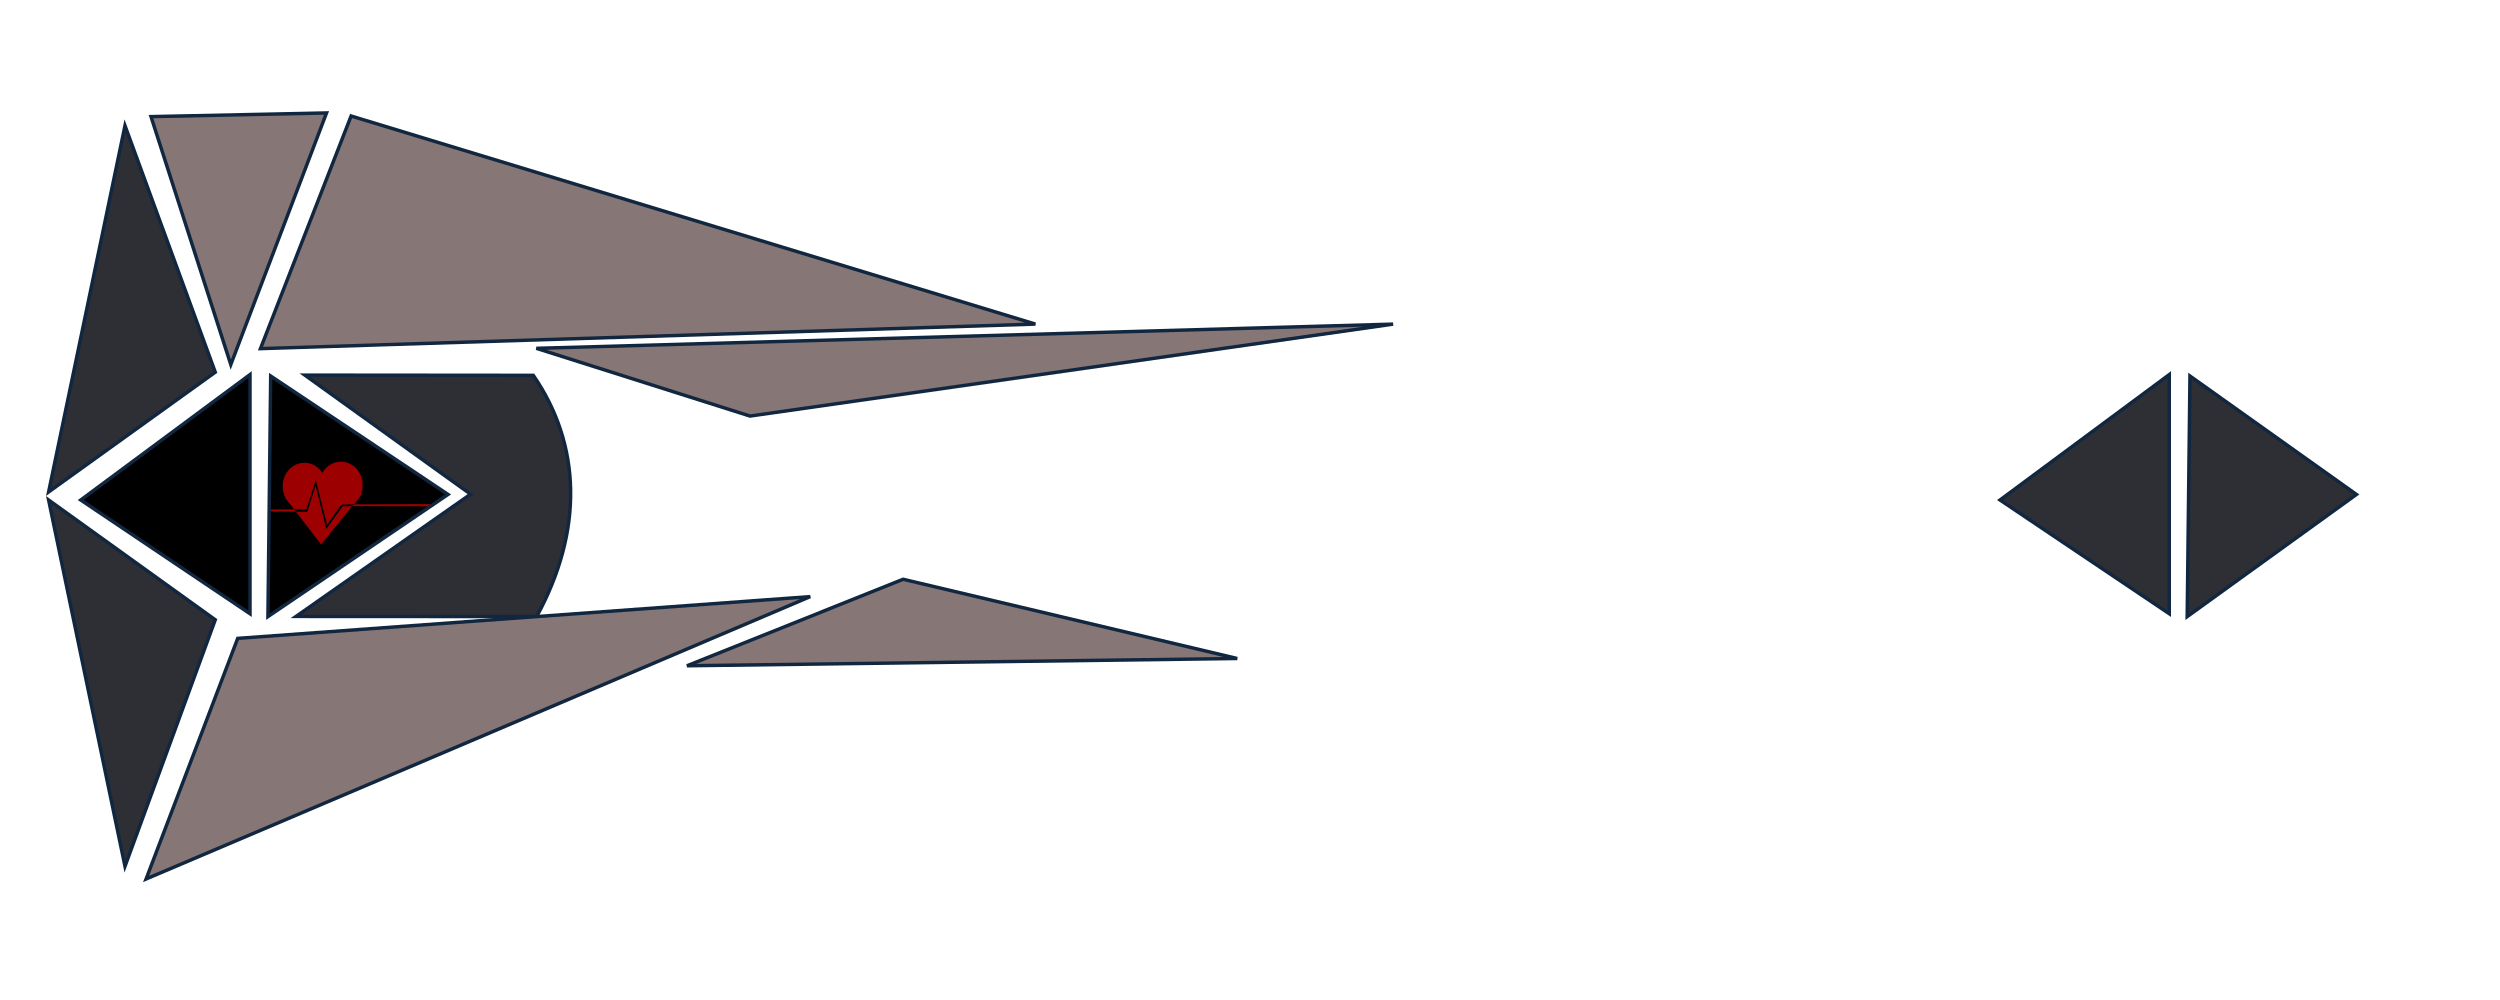
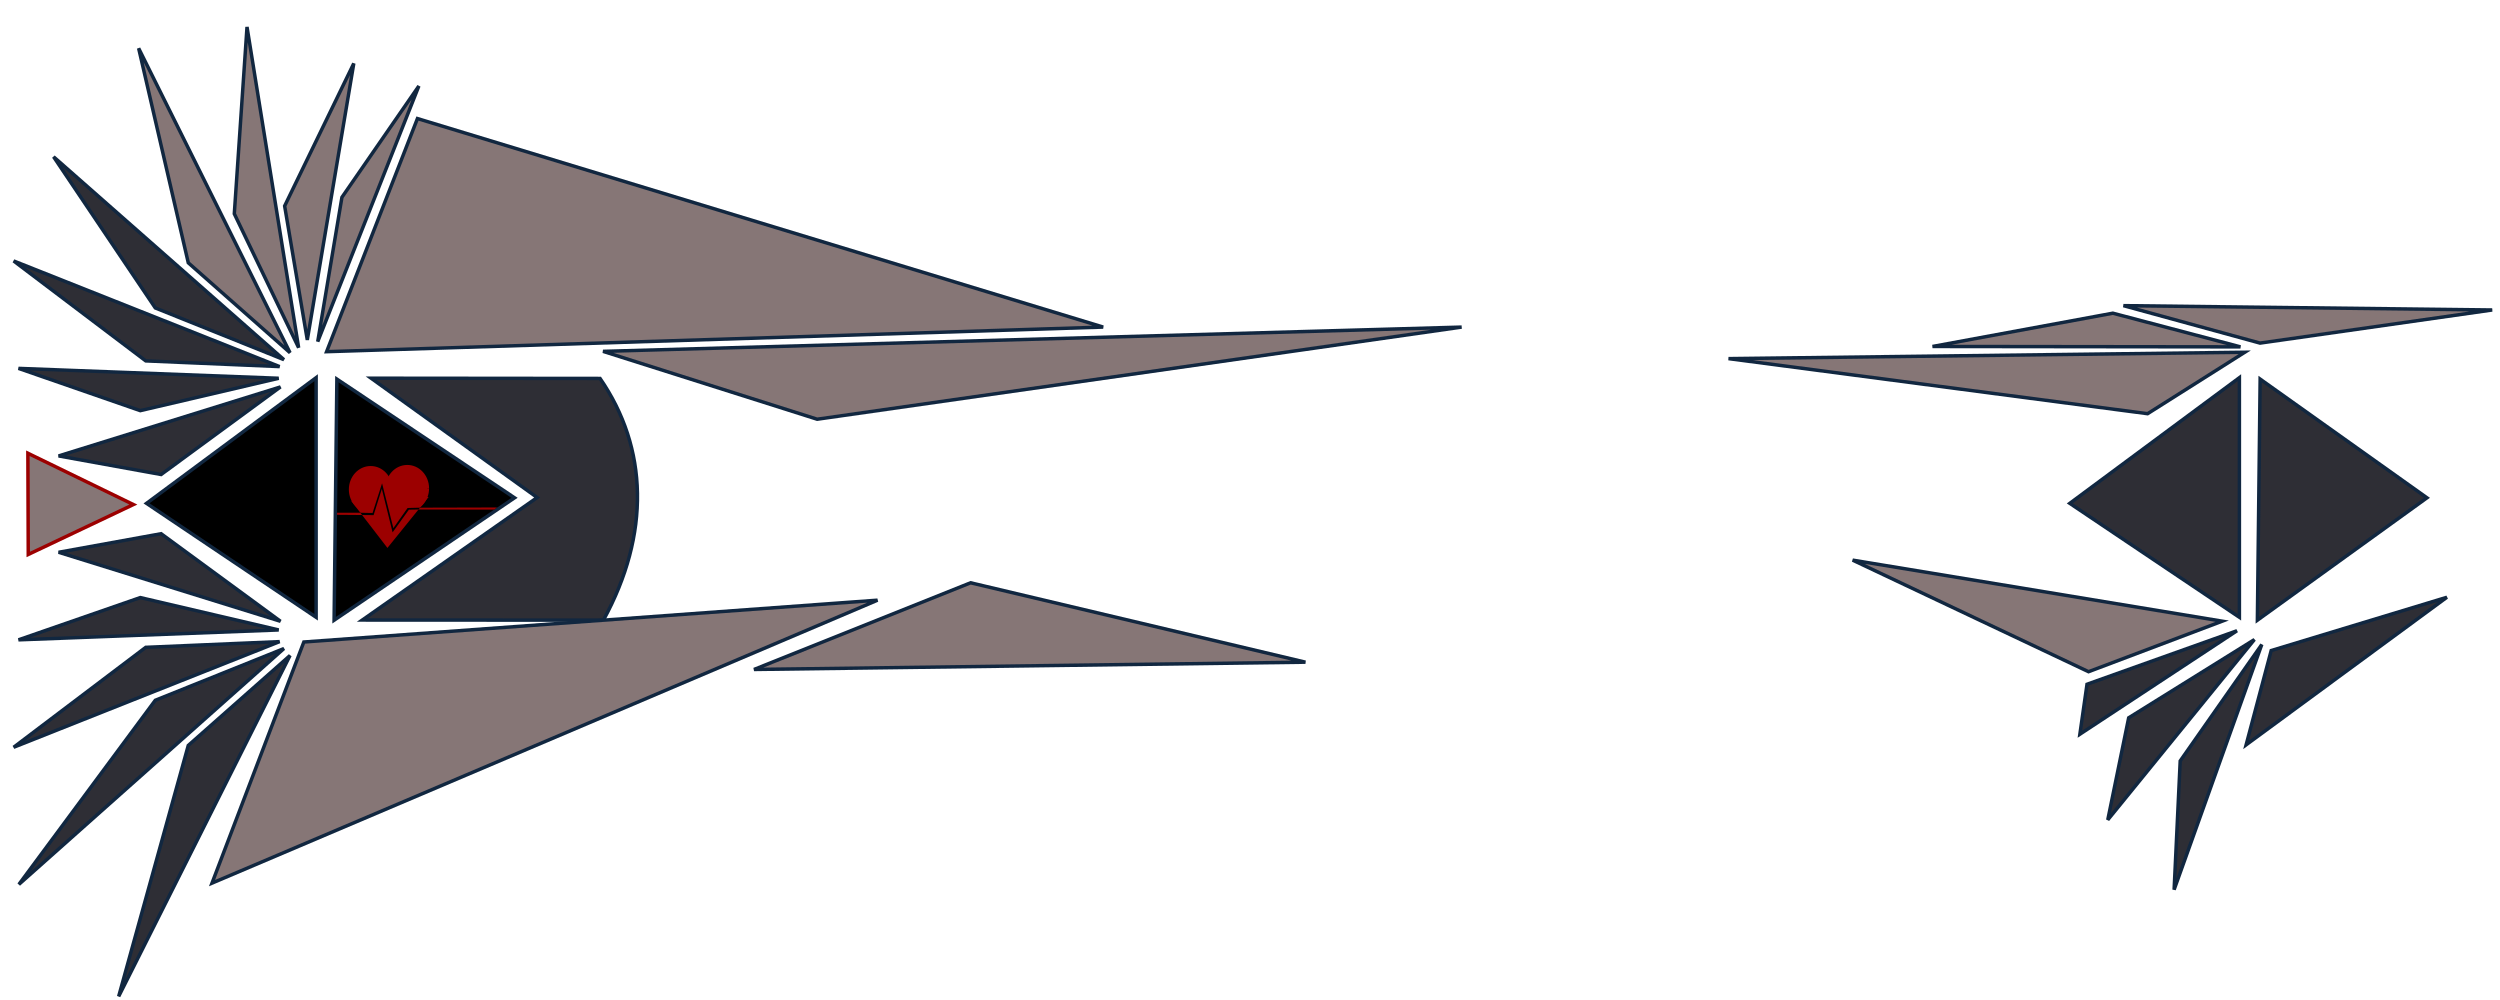
- <svg xmlns="http://www.w3.org/2000/svg" width="360" height="144" viewBox="0 0 95.25 38.1" version="1.1" id="svg1">
+ <svg xmlns="http://www.w3.org/2000/svg" width="720" height="288" viewBox="0 0 190.5 76.2" version="1.1" id="svg1">
  <defs id="defs1" />
-   <g id="layer1">
-     <path style="fill:#2e2e35;fill-opacity:1;fill-rule:evenodd;stroke:#112740;stroke-width:0.132" d="m 11.614,14.292 6.314,4.537 -6.649,4.657 9.168,0.005 c 1.79,-3.276 1.702,-6.538 -0.128,-9.191 z" id="path8" />
-     <path style="fill:#2e2e35;fill-opacity:1;fill-rule:evenodd;stroke:#112740;stroke-width:0.132" d="M 1.852,18.744 4.762,4.787 8.202,14.18 Z" id="path1" />
-     <path style="fill:#2e2e35;fill-opacity:1;fill-rule:evenodd;stroke:#112740;stroke-width:0.132" d="m 1.852,19.05 2.91,13.957 3.44,-9.393 z" id="path2" />
-     <path style="fill:#867676;fill-rule:evenodd;stroke:#112740;stroke-width:0.132" d="M 8.793,13.891 5.753,4.443 12.441,4.303 Z" id="path3" />
-     <path style="fill:#867676;fill-rule:evenodd;stroke:#112740;stroke-width:0.132" d="M 9.923,13.283 39.448,12.348 13.377,4.42 Z" id="path4" />
-     <path style="display:inline;fill:#867676;fill-rule:evenodd;stroke:#112740;stroke-width:0.132" d="M 9.057,24.322 30.87,22.731 5.566,33.489 Z" id="path5" />
-     <path style="fill:#000000;fill-opacity:1;fill-rule:evenodd;stroke:#112740;stroke-width:0.132" d="m 3.076,19.05 6.449,-4.779 v 9.112 z" id="path6" />
-     <path style="fill:#000000;fill-opacity:1;fill-rule:evenodd;stroke:#112740;stroke-width:0.132" d="m 10.313,14.326 -0.105,9.167 6.862,-4.654 z" id="path7" />
-     <path style="fill:#867676;fill-rule:evenodd;stroke:#112740;stroke-width:0.132" d="m 26.174,25.366 8.235,-3.296 12.73,3.019 z" id="path9" />
-     <path style="fill:#867676;fill-rule:evenodd;stroke:#112740;stroke-width:0.132" d="m 20.434,13.271 8.141,2.581 24.502,-3.503 z" id="path10" />
-     <path style="fill:#2e2e35;fill-opacity:1;fill-rule:evenodd;stroke:#112740;stroke-width:0.132" d="m 76.2,19.05 6.449,-4.779 v 9.112 z" id="path11" />
-     <path style="fill:#2e2e35;fill-opacity:1;fill-rule:evenodd;stroke:#112740;stroke-width:0.132" d="m 83.437,14.326 -0.105,9.167 6.448,-4.654 z" id="path12" />
-     <path style="fill:#9c0000;fill-opacity:1;fill-rule:evenodd;stroke:#9c0000;stroke-width:0.132;stroke-opacity:1" d="m 10.987,19.016 1.249,1.622 1.42,-1.756 z" id="path13" />
-     <path style="fill:#9c0000;fill-opacity:1;fill-rule:evenodd;stroke:#9c0000;stroke-width:0.132;stroke-opacity:1" id="path14" d="m 12.361,18.522 a 0.763,0.824 0 0 1 -0.761,0.824 0.763,0.824 0 0 1 -0.764,-0.821 0.763,0.824 0 0 1 0.758,-0.828 0.763,0.824 0 0 1 0.767,0.818" />
-     <path style="fill:#9c0000;fill-opacity:1;fill-rule:evenodd;stroke:#9c0000;stroke-width:0.132;stroke-opacity:1" id="path15" d="m 13.753,18.481 a 0.763,0.824 0 0 1 -0.761,0.824 0.763,0.824 0 0 1 -0.764,-0.821 0.763,0.824 0 0 1 0.758,-0.828 0.763,0.824 0 0 1 0.767,0.818" />
-     <path style="fill:#000000;fill-opacity:1;fill-rule:evenodd;stroke:#9c0000;stroke-width:0.132;stroke-opacity:0" d="m 10.892,19.402 0.778,0.015 0.362,-1.128 0.43,1.704 0.541,-0.766 0.9,-0.023 -0.006,0.073 -0.845,0.015 -0.62,0.862 -0.409,-1.652 -0.313,0.997 -0.824,-0.009 z" id="path16" />
-     <path style="fill:#9c0000;fill-opacity:1;fill-rule:evenodd;stroke:#9c0000;stroke-width:0.132;stroke-opacity:0" d="m 11.206,19.408 0.068,0.086 -0.954,-0.007 v -0.08 z" id="path17" />
-     <path style="fill:#9c0000;fill-opacity:1;fill-rule:evenodd;stroke:#9c0000;stroke-width:0.132;stroke-opacity:0" d="m 13.415,19.284 0.063,-0.07 2.927,-0.008 -0.114,0.082 z" id="path18" />
+   <g id="layer1" transform="translate(-1.75262,-4.23485)">
+     <path style="fill:#2e2e35;fill-opacity:1;fill-rule:evenodd;stroke:#112740;stroke-width:0.265" d="m 30.029,33.054 12.655,9.093 -13.325,9.334 18.374,0.01 c 3.588,-6.565 3.411,-13.104 -0.256,-18.419 z" id="path8" />
+     <path style="fill:#2e2e35;fill-opacity:1;fill-rule:evenodd;stroke:#112740;stroke-width:0.265" d="M 2.792,61.177 12.858,53.562 23.059,53.126 Z" id="path2" />
+     <path style="fill:#867676;fill-rule:evenodd;stroke:#112740;stroke-width:0.265" d="M 25.169,30.135 23.442,19.931 28.711,9.066 Z" id="path3" />
+     <path style="fill:#867676;fill-rule:evenodd;stroke:#112740;stroke-width:0.265" d="M 26.639,31.033 85.813,29.158 33.562,13.269 Z" id="path4" />
+     <path style="display:inline;fill:#867676;fill-rule:evenodd;stroke:#112740;stroke-width:0.265" d="M 24.905,53.155 68.62,49.968 17.908,71.528 Z" id="path5" />
+     <path style="fill:#000000;fill-opacity:1;fill-rule:evenodd;stroke:#112740;stroke-width:0.265" d="M 12.917,42.59 25.842,33.012 V 51.273 Z" id="path6" />
+     <path style="fill:#000000;fill-opacity:1;fill-rule:evenodd;stroke:#112740;stroke-width:0.265" d="M 27.422,33.122 27.211,51.495 40.963,42.168 Z" id="path7" />
+     <path style="fill:#867676;fill-rule:evenodd;stroke:#112740;stroke-width:0.265" d="m 59.209,55.248 16.504,-6.605 25.513,6.05 z" id="path9" />
+     <path style="fill:#867676;fill-rule:evenodd;stroke:#112740;stroke-width:0.265" d="m 47.705,31.008 16.316,5.172 49.107,-7.021 z" id="path10" />
+     <path style="fill:#2e2e35;fill-opacity:1;fill-rule:evenodd;stroke:#112740;stroke-width:0.265" d="m 159.47,42.59 12.925,-9.578 v 18.261 z" id="path11" />
+     <path style="fill:#2e2e35;fill-opacity:1;fill-rule:evenodd;stroke:#112740;stroke-width:0.265" d="m 173.975,33.122 -0.211,18.373 12.923,-9.327 z" id="path12" />
+     <path style="fill:#9c0000;fill-opacity:1;fill-rule:evenodd;stroke:#9c0000;stroke-width:0.265;stroke-opacity:1" d="m 28.773,42.521 2.504,3.252 2.846,-3.52 z" id="path13" />
+     <path style="fill:#9c0000;fill-opacity:1;fill-rule:evenodd;stroke:#9c0000;stroke-width:0.265;stroke-opacity:1" id="path14" d="m 31.526,41.531 a 1.529,1.652 0 0 1 -1.526,1.652 1.529,1.652 0 0 1 -1.532,-1.646 1.529,1.652 0 0 1 1.52,-1.659 1.529,1.652 0 0 1 1.538,1.639" />
+     <path style="fill:#9c0000;fill-opacity:1;fill-rule:evenodd;stroke:#9c0000;stroke-width:0.265;stroke-opacity:1" id="path15" d="m 34.316,41.449 a 1.529,1.652 0 0 1 -1.526,1.652 1.529,1.652 0 0 1 -1.532,-1.646 1.529,1.652 0 0 1 1.52,-1.659 1.529,1.652 0 0 1 1.538,1.639" />
+     <path style="fill:#000000;fill-opacity:1;fill-rule:evenodd;stroke:#9c0000;stroke-width:0.265;stroke-opacity:0" d="m 28.582,43.295 1.558,0.029 0.726,-2.261 0.861,3.416 1.084,-1.535 1.804,-0.047 -0.012,0.146 -1.693,0.029 -1.242,1.728 -0.82,-3.31 -0.627,1.998 -1.652,-0.018 z" id="path16" />
+     <path style="fill:#9c0000;fill-opacity:1;fill-rule:evenodd;stroke:#9c0000;stroke-width:0.265;stroke-opacity:0" d="m 29.211,43.307 0.137,0.172 -1.912,-0.015 v -0.159 z" id="path17" />
+     <path style="fill:#9c0000;fill-opacity:1;fill-rule:evenodd;stroke:#9c0000;stroke-width:0.265;stroke-opacity:0" d="m 33.639,43.06 0.126,-0.141 5.866,-0.016 -0.228,0.164 z" id="path18" />
+     <path style="fill:#867676;fill-rule:evenodd;stroke:#112740;stroke-width:0.265" d="m 133.465,31.562 39.341,-0.486 -7.408,4.683 z" id="path19" />
+     <path style="fill:#2e2e35;fill-opacity:1;fill-rule:evenodd;stroke:#112740;stroke-width:0.265" d="m 162.365,66.707 11.173,-13.735 -9.58,5.96 z" id="path20" />
+     <path style="fill:#2e2e35;fill-opacity:1;fill-rule:evenodd;stroke:#112740;stroke-width:0.265" d="m 167.884,62.217 6.216,-8.87 -6.68,18.682 z" id="path21" />
+     <path style="fill:#2e2e35;fill-opacity:1;fill-rule:evenodd;stroke:#112740;stroke-width:0.265" d="m 160.783,56.375 11.428,-4.078 -11.972,7.885 z" id="path22" />
+     <path style="fill:#867676;fill-rule:evenodd;stroke:#112740;stroke-width:0.265" d="m 191.657,27.855 -17.69,2.524 -10.409,-2.855 z" id="path23" />
+     <path style="fill:#2e2e35;fill-opacity:1;fill-rule:evenodd;stroke:#112740;stroke-width:0.265" d="m 188.207,49.746 -13.39,4.061 -1.909,7.183 z" id="path24" />
+     <path style="fill:#2e2e35;fill-opacity:1;fill-rule:evenodd;stroke:#112740;stroke-width:0.265" d="M 6.22,46.319 23.127,51.577 14.029,44.904 Z" id="path28" />
+     <path style="fill:#2e2e35;fill-opacity:1;fill-rule:evenodd;stroke:#112740;stroke-width:0.265" d="M 12.442,49.77 22.989,52.237 3.162,52.991 Z" id="path29" />
+     <path style="fill:#2e2e35;fill-opacity:1;fill-rule:evenodd;stroke:#112740;stroke-width:0.265" d="M 3.189,71.628 13.586,57.597 23.389,53.655 Z" id="path30" />
+     <path style="fill:#2e2e35;fill-opacity:1;fill-rule:evenodd;stroke:#112740;stroke-width:0.265" d="M 10.795,80.161 16.099,61.037 23.852,54.184 Z" id="path31" />
+     <path style="fill:#2e2e35;fill-opacity:1;fill-rule:evenodd;stroke:#112740;stroke-width:0.265" d="m 2.792,24.119 10.066,7.615 10.201,0.436 z" id="path32" />
+     <path style="fill:#2e2e35;fill-opacity:1;fill-rule:evenodd;stroke:#112740;stroke-width:0.265" d="M 6.22,38.977 23.127,33.719 14.029,40.392 Z" id="path33" />
+     <path style="fill:#2e2e35;fill-opacity:1;fill-rule:evenodd;stroke:#112740;stroke-width:0.265" d="M 12.442,35.526 22.989,33.059 3.162,32.305 Z" id="path34" />
+     <path style="fill:#2e2e35;fill-opacity:1;fill-rule:evenodd;stroke:#112740;stroke-width:0.265" d="m 5.834,16.182 7.751,11.517 9.804,3.942 z" id="path35" />
+     <path style="fill:#867676;fill-opacity:1;fill-rule:evenodd;stroke:#112740;stroke-width:0.265" d="m 12.317,7.913 3.782,16.346 7.753,6.852 z" id="path36" />
+     <path style="fill:#867676;fill-opacity:1;fill-rule:evenodd;stroke:#9c0000;stroke-width:0.265;stroke-opacity:1" d="M 3.905,46.485 11.915,42.682 3.876,38.772 Z" id="path37" />
+     <path style="fill:#867676;fill-rule:evenodd;stroke:#112740;stroke-width:0.265" d="M 24.508,30.73 19.606,20.526 20.575,6.288 Z" id="path38" />
+     <path style="fill:#867676;fill-rule:evenodd;stroke:#112740;stroke-width:0.265" d="m 25.963,30.267 1.844,-10.998 5.864,-8.483 z" id="path39" />
+     <path style="fill:#867676;fill-rule:evenodd;stroke:#112740;stroke-width:0.265" d="m 149.009,30.636 13.743,-2.536 9.723,2.566 z" id="path40" />
+     <path style="fill:#867676;fill-rule:evenodd;stroke:#112740;stroke-width:0.265" d="m 142.924,46.916 28.162,4.653 -10.186,3.85 z" id="path41" />
  </g>
</svg>
